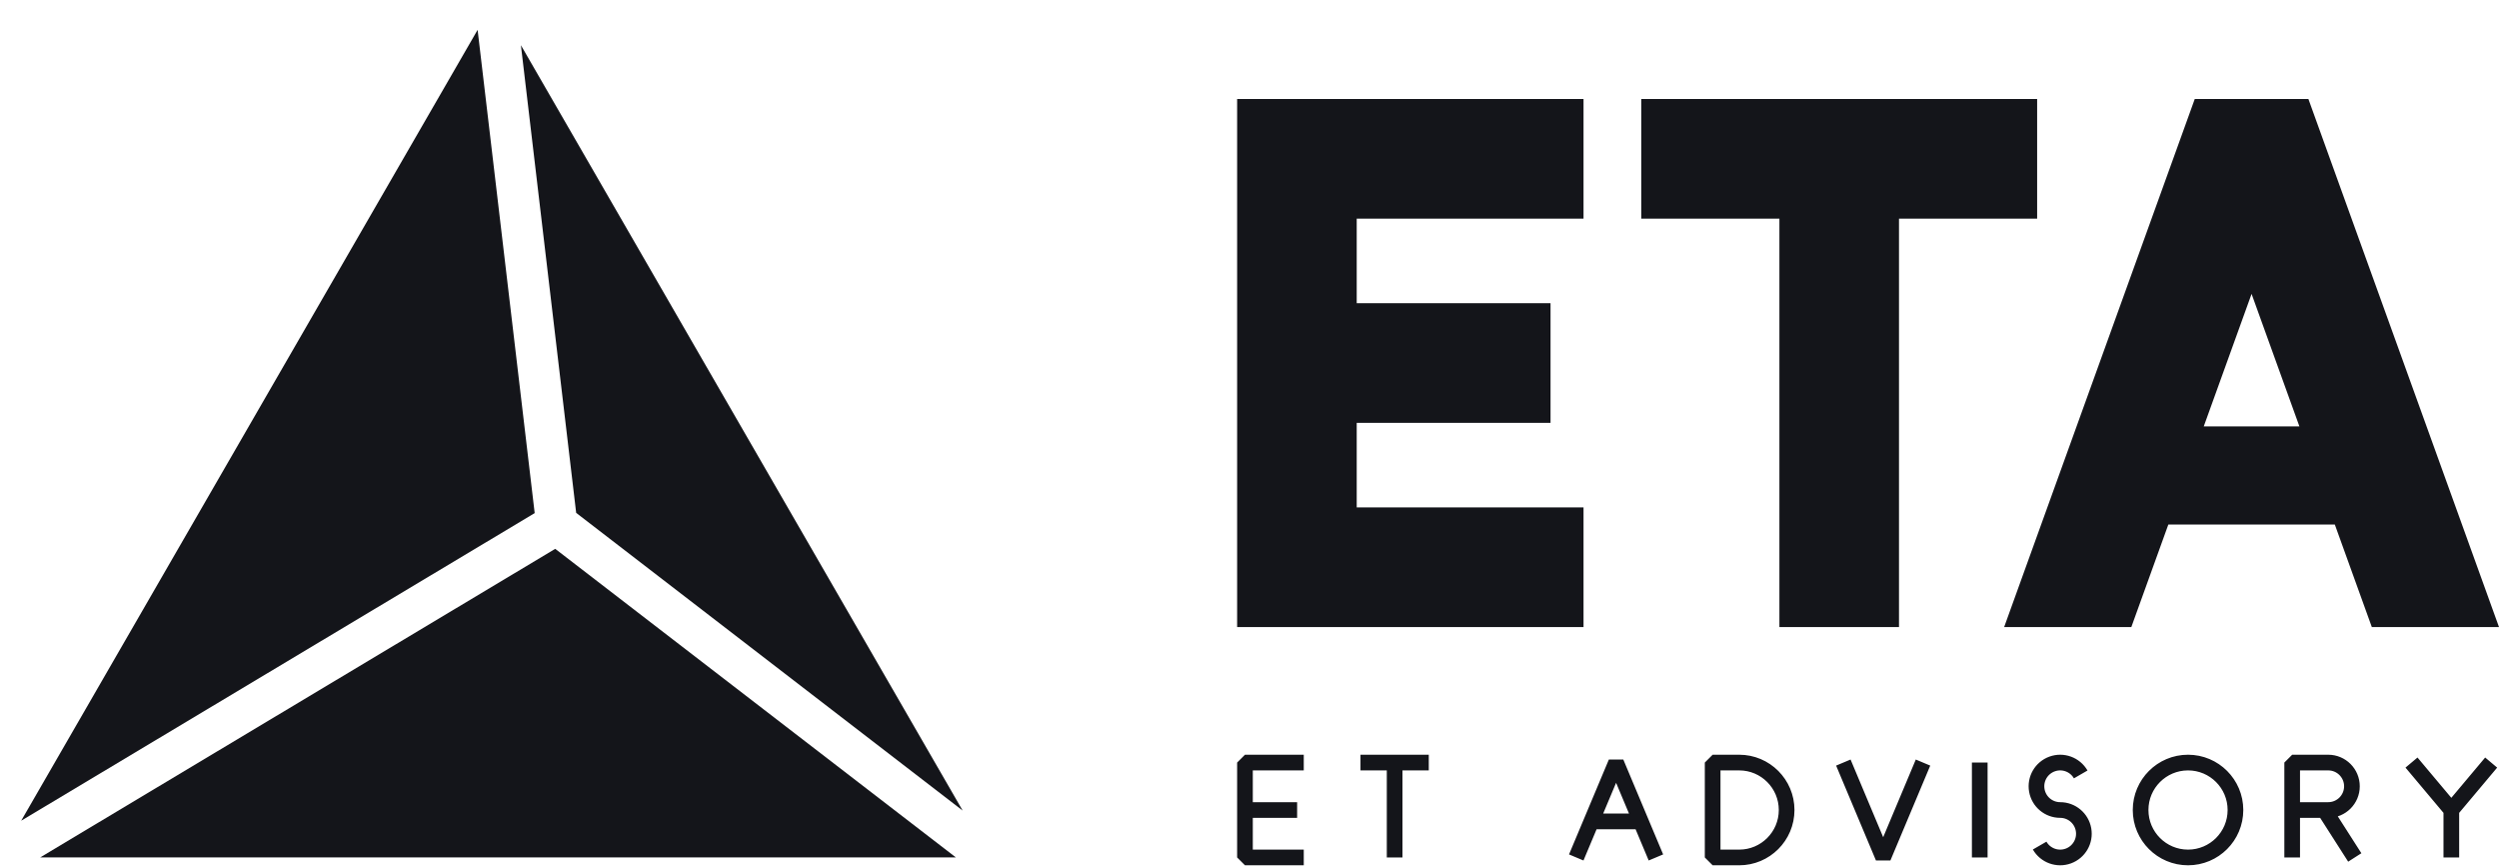
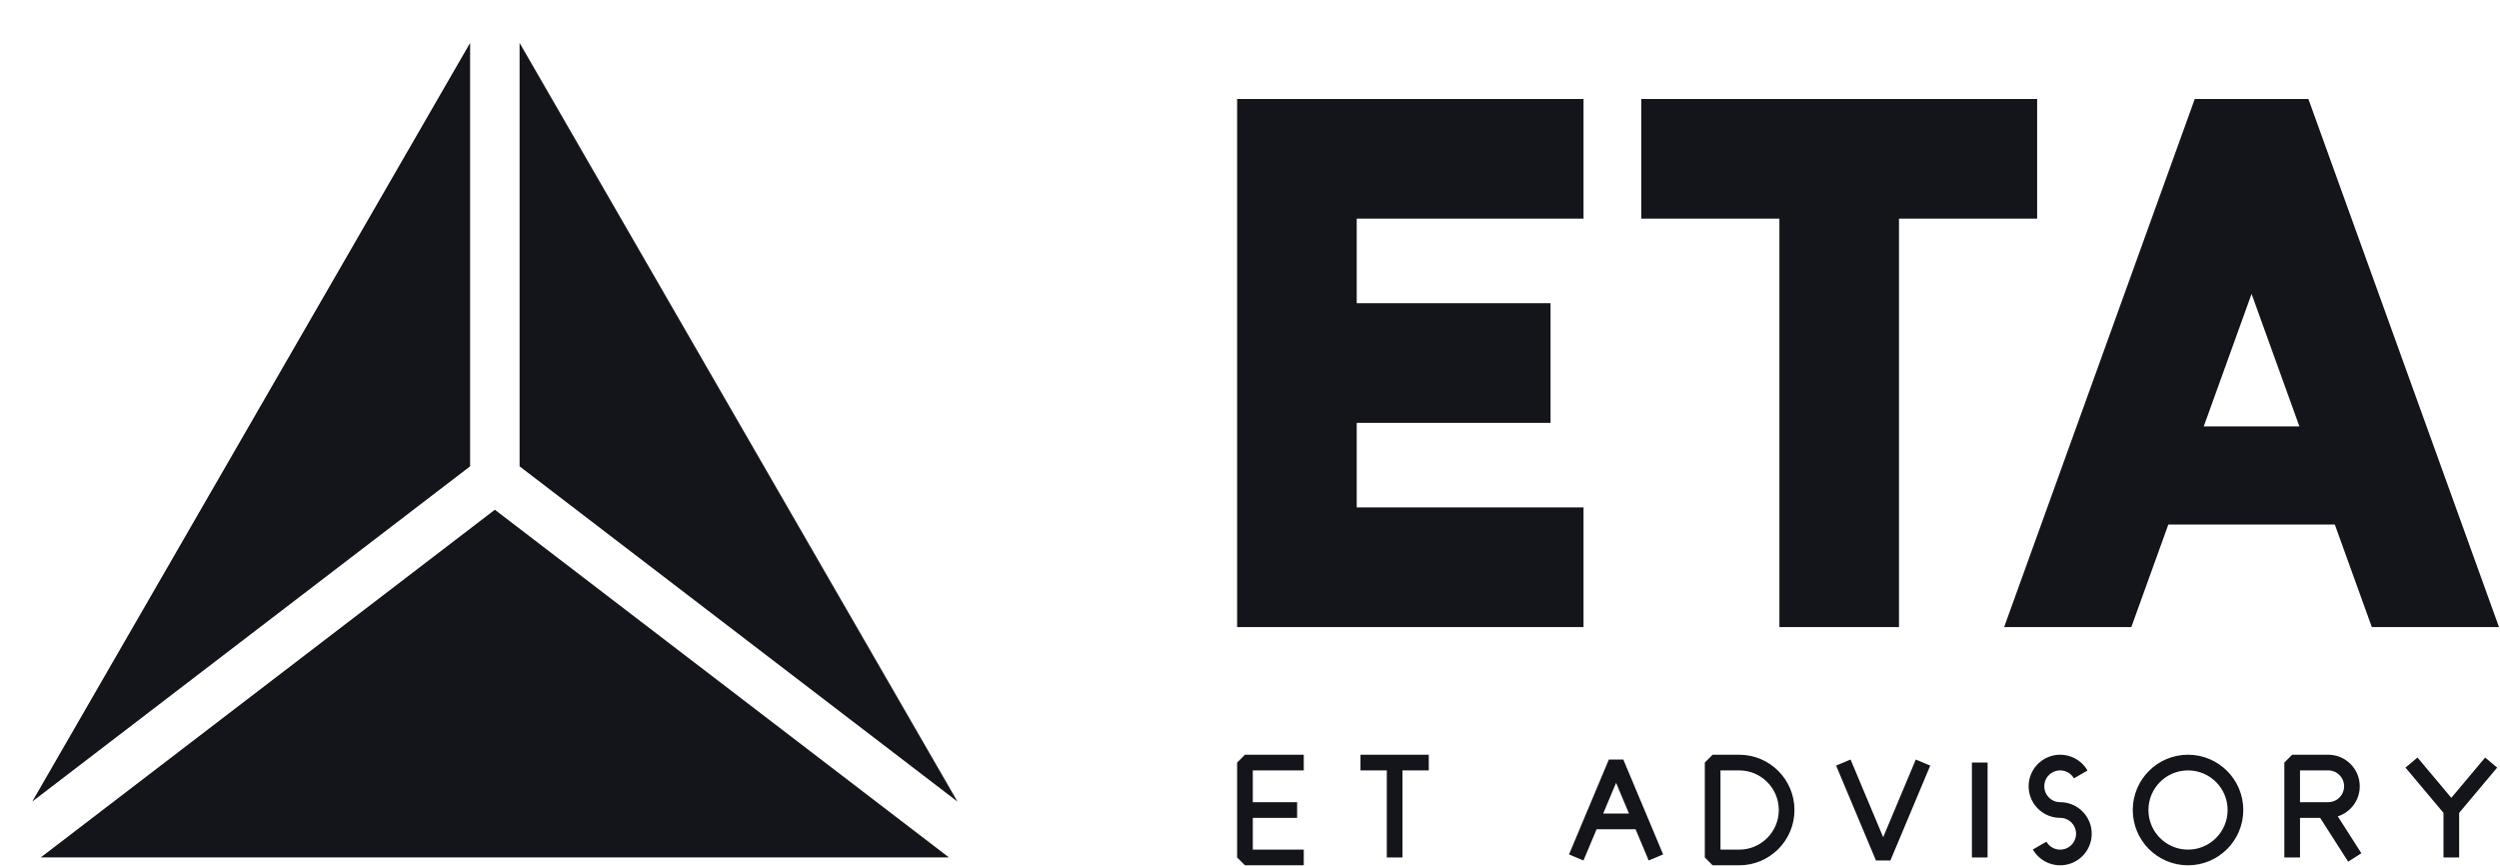
<svg xmlns="http://www.w3.org/2000/svg" viewBox="0 0 303 104.92" width="303" height="104.92" role="img" aria-label="ET Advisory">
-   <path d="M57.91 3.62 L2.57 99.47 L64.83 62.19Z" fill="#14151a" />
-   <path d="M116.72 98.24 L63.16 5.48 L69.86 62.16Z" fill="#14151a" />
-   <path d="M4.87 103.92 L115.9 103.92 L67.32 66.52Z" fill="#14151a" />
+   <path d="M57 5.2 L3.91 97.15 L57 56.52Z" fill="#14151a" />
+   <path d="M116.09 97.15 L63 5.2 L63 56.52Z" fill="#14151a" />
+   <path d="M4.94 103.92 L115.06 103.92 L60 61.78Z" fill="#14151a" />
  <path d="M150 12 L192 12 L192 26.5 L164.5 26.5 L164.5 36.75 L188 36.75 L188 51.25 L164.5 51.25 L164.5 61.5 L192 61.5 L192 76 L150 76ZM199 12 L247 12 L247 26.5 L230.25 26.5 L230.25 76 L215.75 76 L215.75 26.5 L199 26.5ZM243 76 L266.11 12 L279.89 12 L303 76 L287.58 76 L273 35.62 L258.42 76ZM266.2 51.68 L279.8 51.68 L284.09 63.57 L261.91 63.57Z" fill="#14151a" />
  <path d="M158.08 0H150.95V11.5H158.08M150.95 5.75H157.275M164.957 0H173.237M169.097 0V11.5M191.118 11.5L195.948 0L200.778 11.5M192.958 7.13H198.938M207.656 0V11.5H210.876A5.75 5.75 0 0 0 210.876 0ZM223.503 0L228.333 11.5L233.163 0M240.041 0V11.5M252.283 1.438A2.875 2.875 0 1 0 249.793 5.75A2.875 2.875 0 1 1 247.303 10.062M265.295 0A5.75 5.75 0 1 1 265.295 11.5A5.75 5.75 0 1 1 265.295 0ZM277.923 11.5V0H282.293A2.875 2.875 0 0 1 282.293 5.75H277.923M281.833 5.75L285.513 11.5M292.39 0L297.22 5.75L302.05 0M297.22 5.75V11.5" fill="none" stroke="#14151a" stroke-width="1.9" stroke-linejoin="bevel" stroke-linecap="butt" transform="translate(0 92.42305)" />
</svg>
